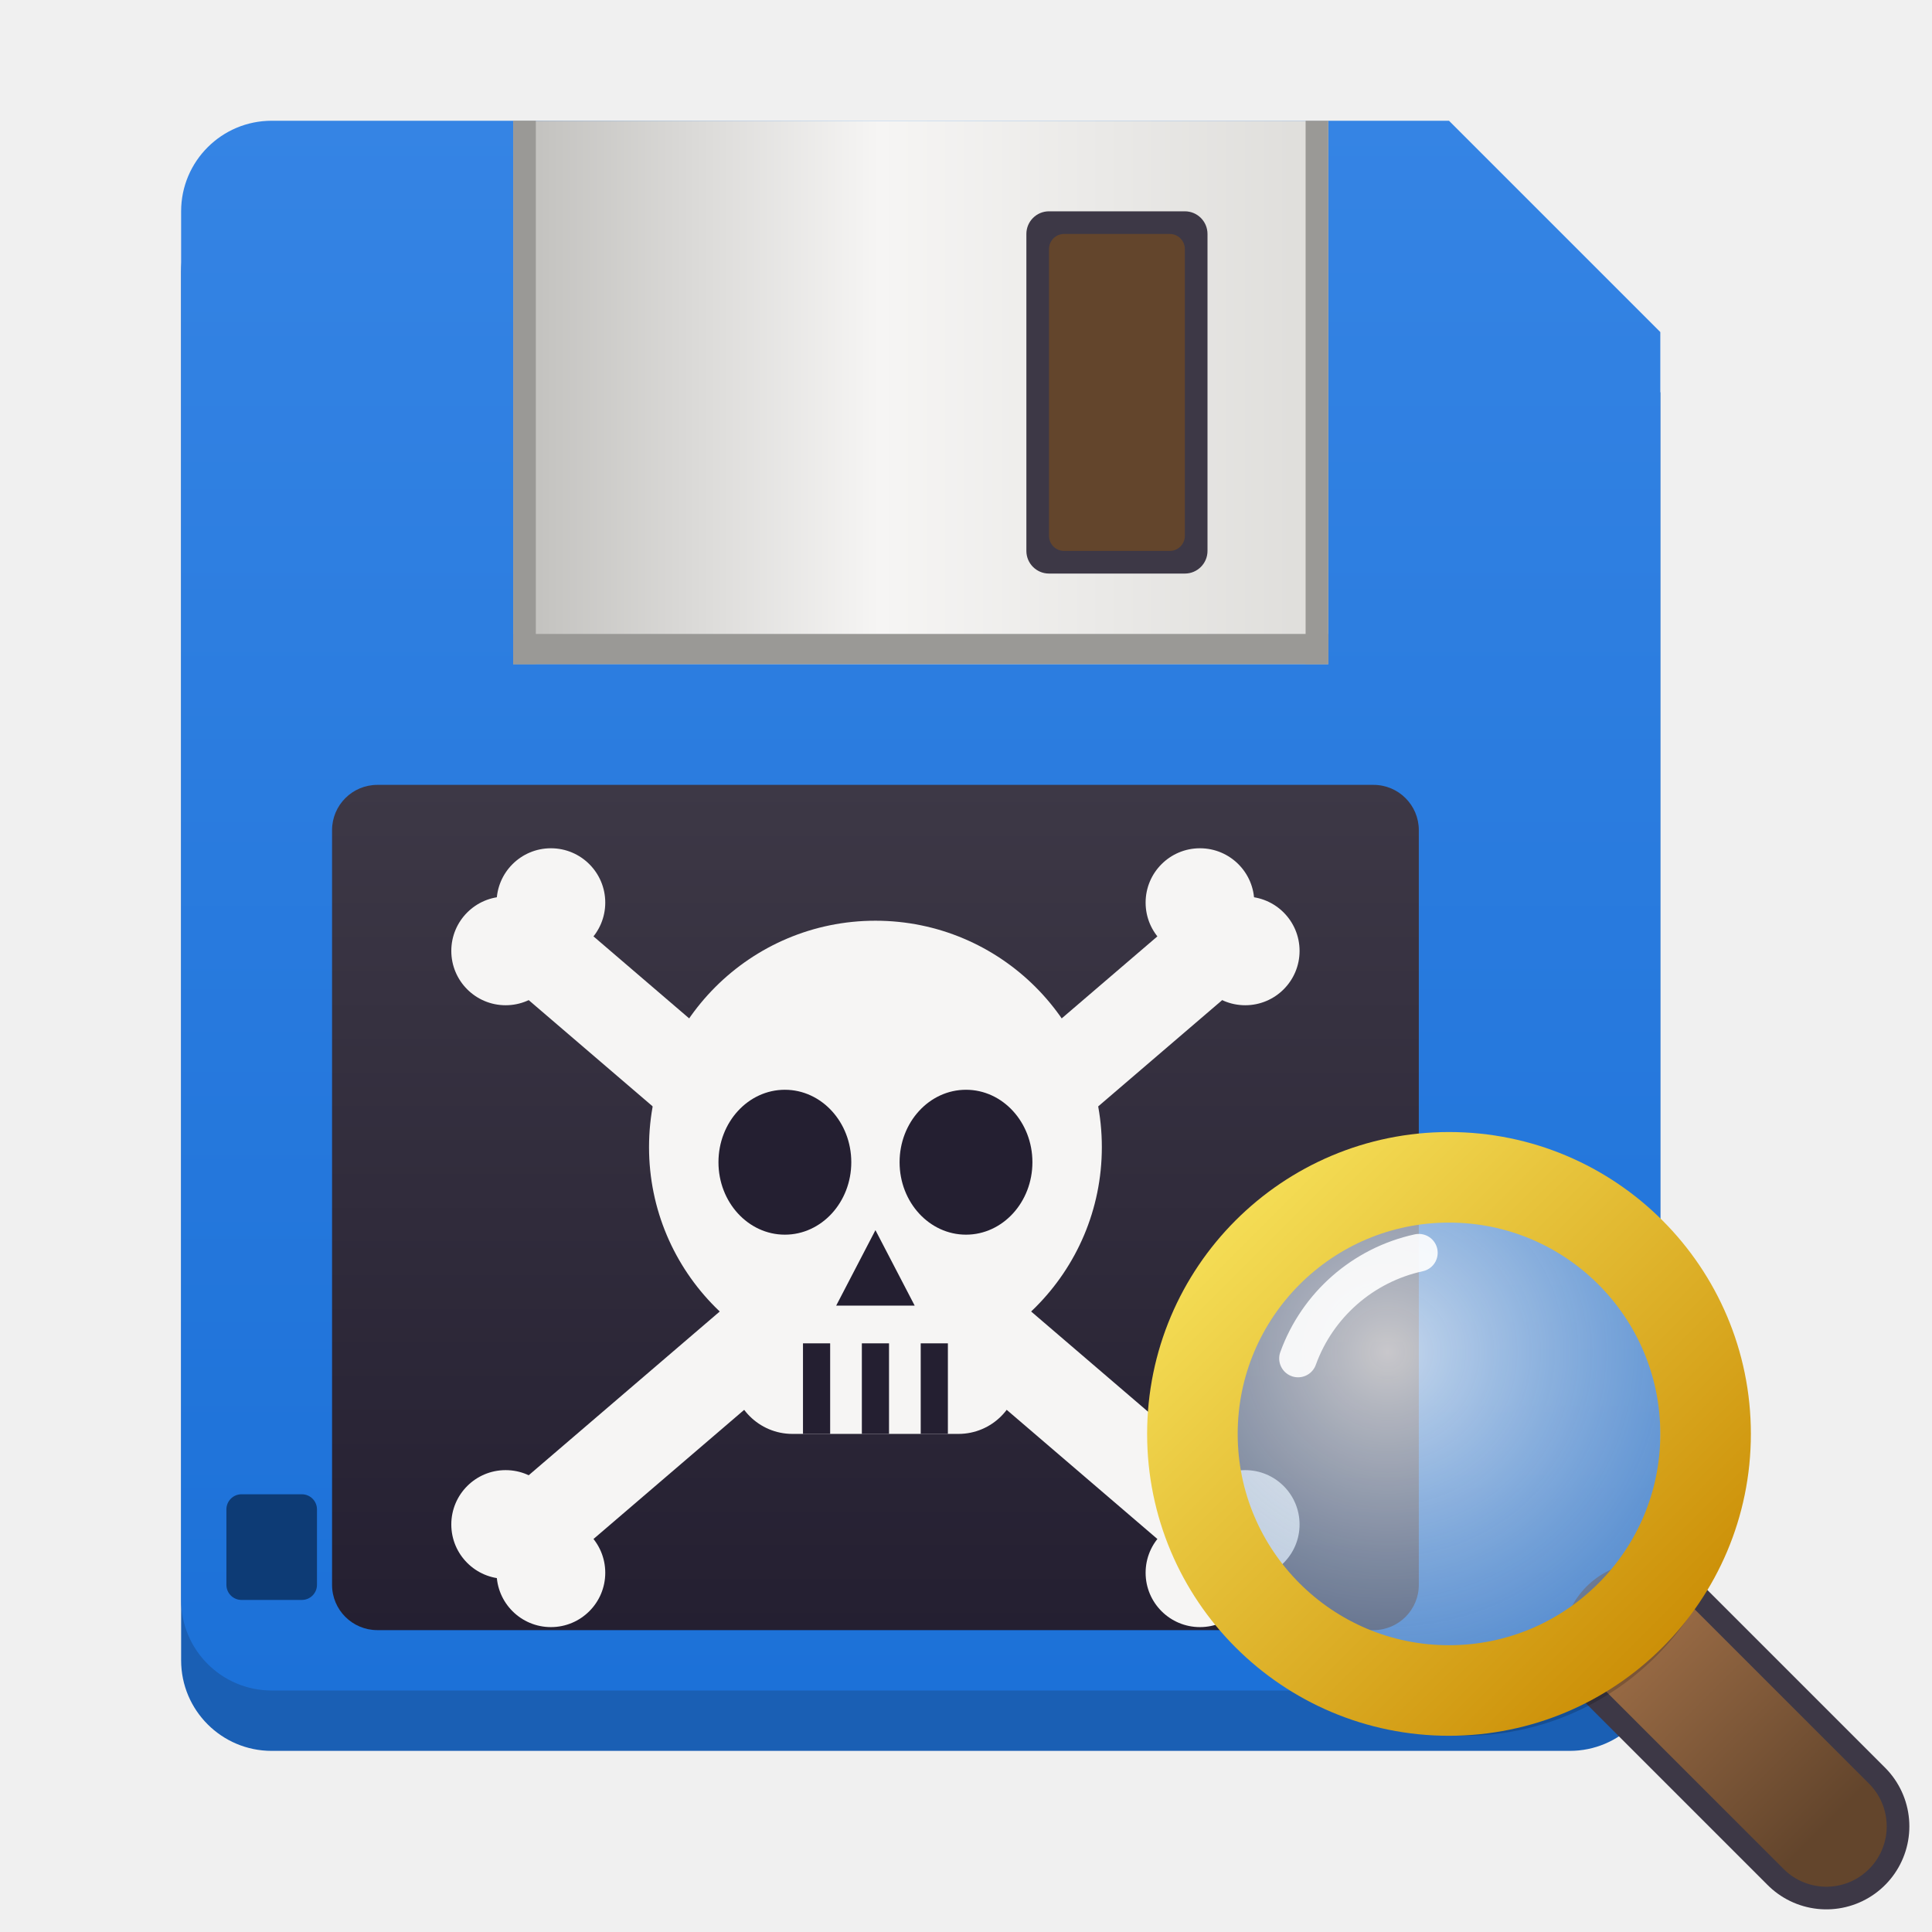
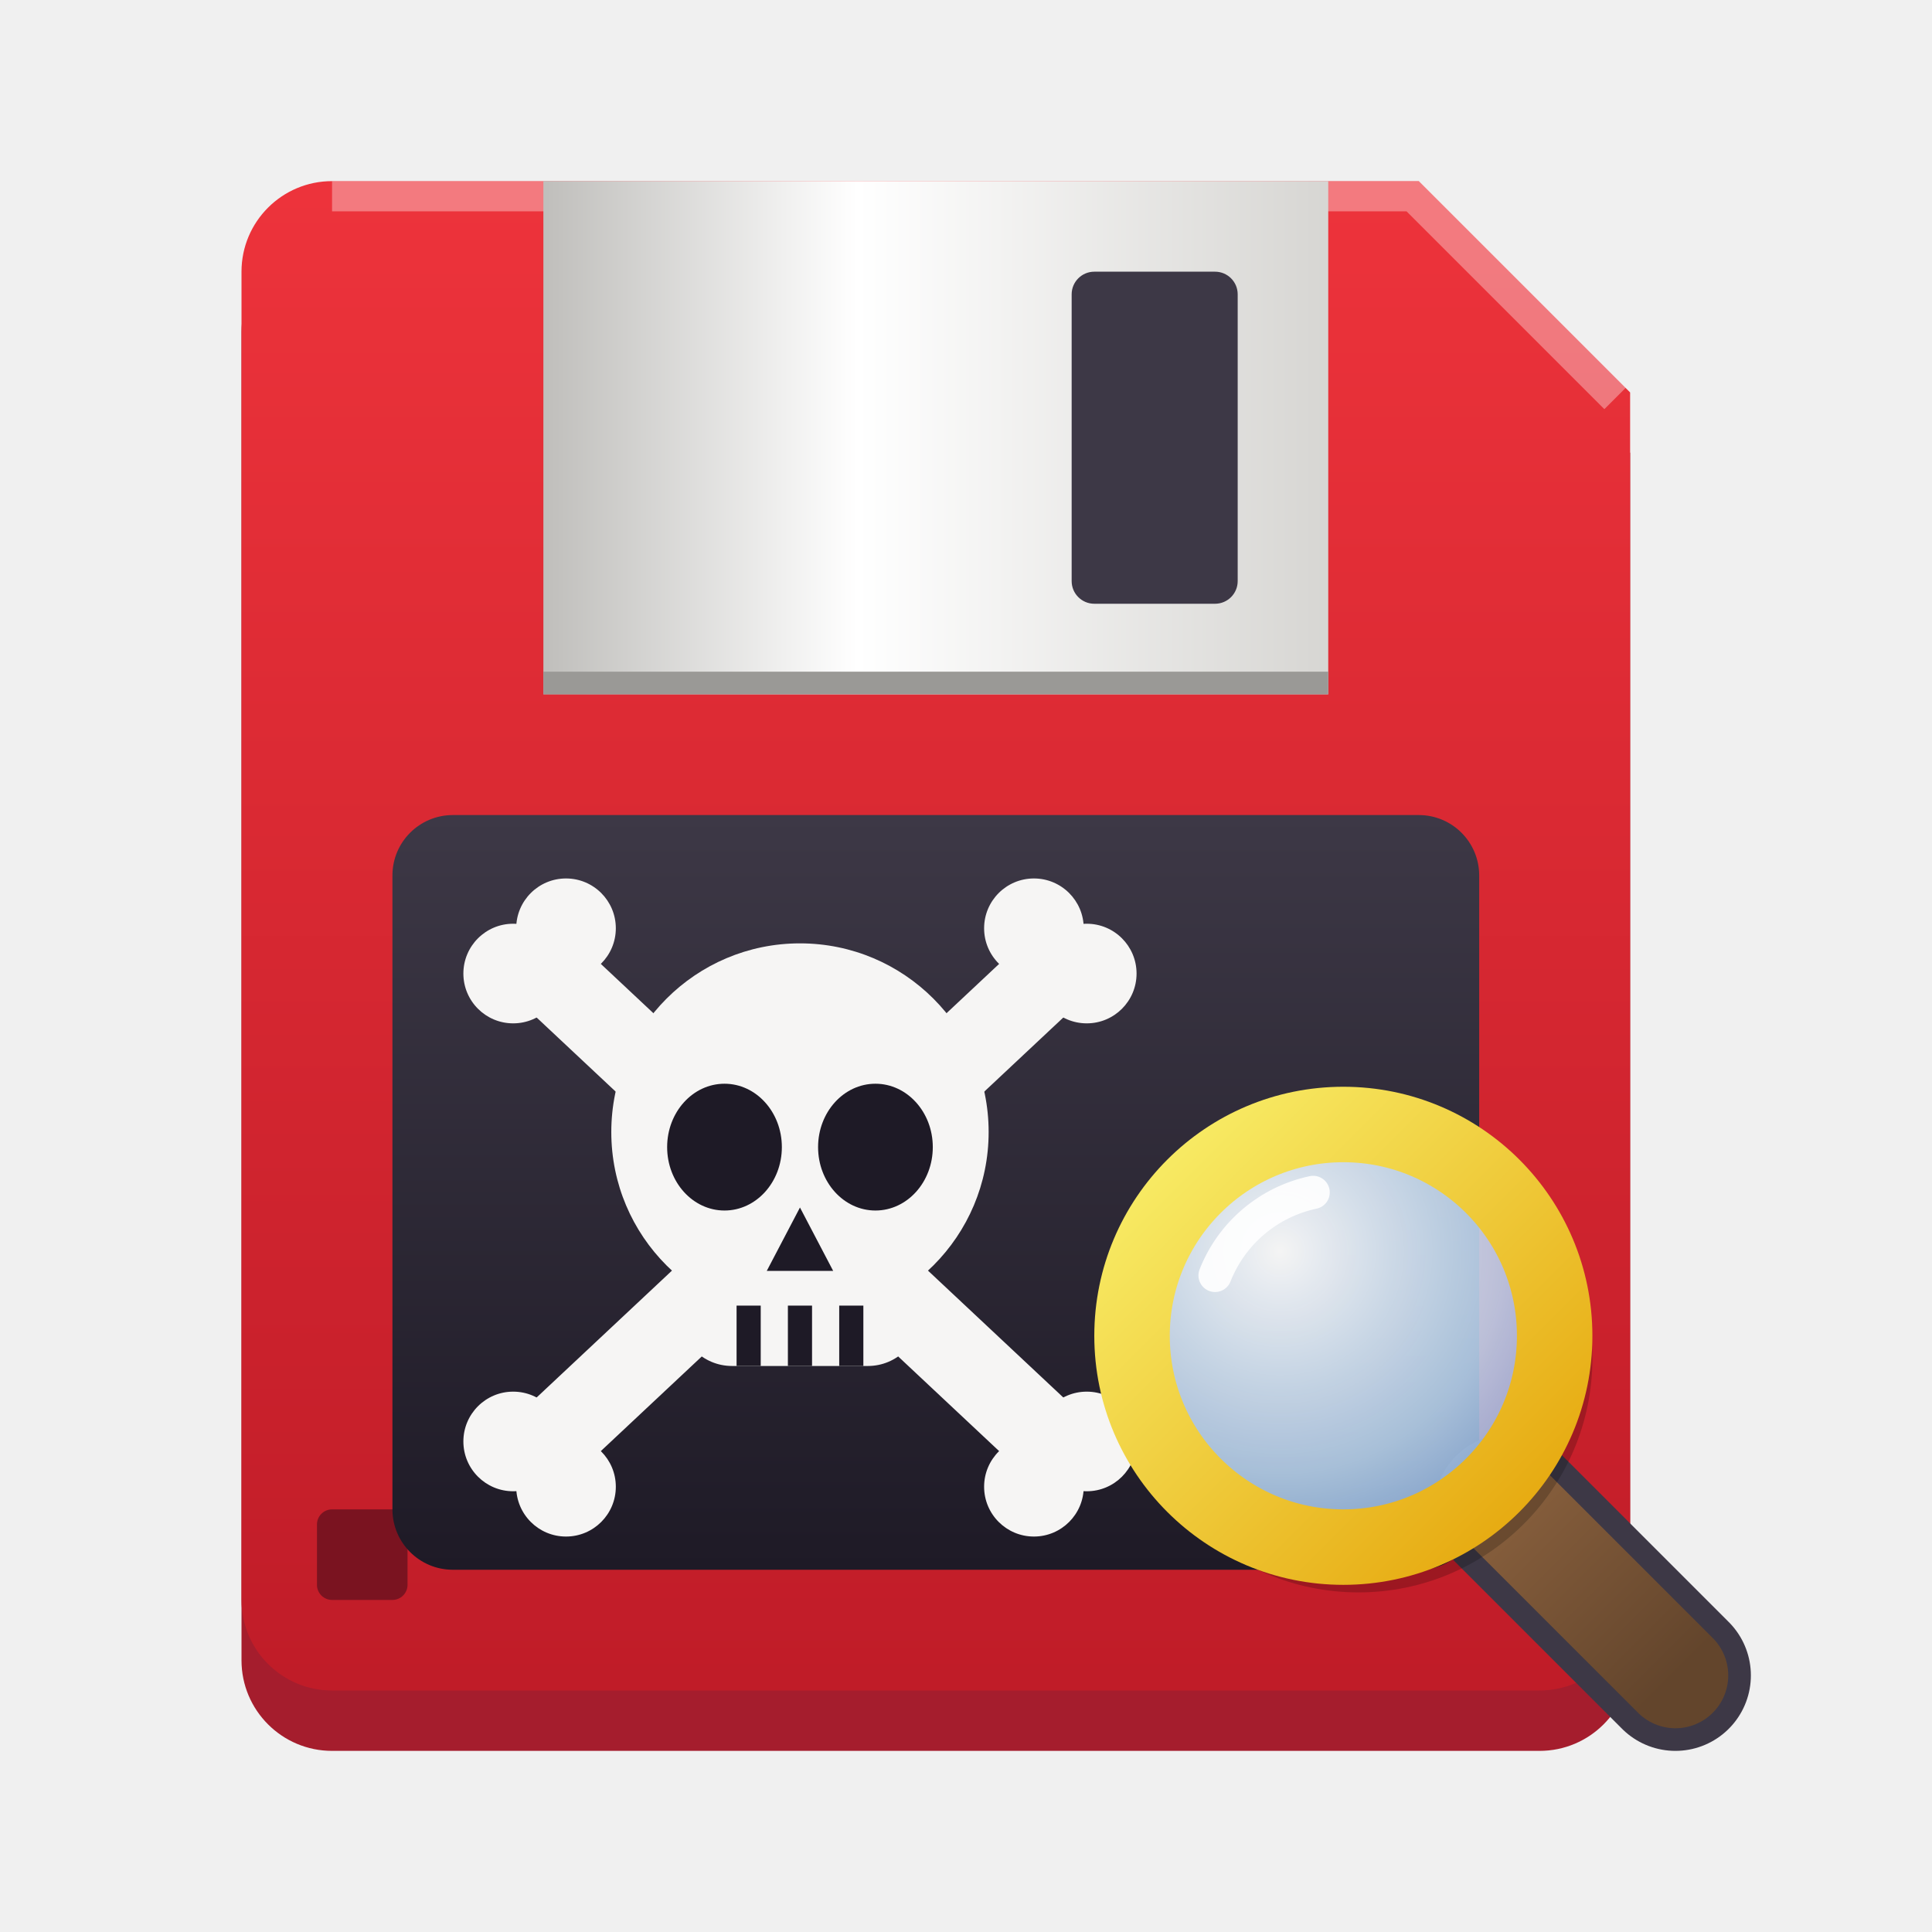
<svg xmlns="http://www.w3.org/2000/svg" viewBox="0 0 128 128" width="128" height="128">
  <defs>
    <linearGradient id="body" x1="0" y1="0" x2="0" y2="1">
-       <stop offset="0" stop-color="#3584e4" />
-       <stop offset="1" stop-color="#1c71d8" />
+       <stop offset="0" stop-color="#ed333b" />
+       <stop offset="1" stop-color="#c01c28" />
    </linearGradient>
    <linearGradient id="shutter" x1="0" y1="0" x2="1" y2="0">
      <stop offset="0" stop-color="#c0bfbc" />
-       <stop offset="0.45" stop-color="#f6f5f4" />
-       <stop offset="1" stop-color="#deddda" />
+       <stop offset="0.4" stop-color="#ffffff" />
+       <stop offset="1" stop-color="#d7d6d3" />
    </linearGradient>
    <linearGradient id="label" x1="0" y1="0" x2="0" y2="1">
      <stop offset="0" stop-color="#3d3846" />
-       <stop offset="1" stop-color="#241f31" />
+       <stop offset="1" stop-color="#1e1a26" />
    </linearGradient>
-     <radialGradient id="glass" cx="0.38" cy="0.34" r="0.7">
-       <stop offset="0" stop-color="#ffffff" stop-opacity="0.75" />
-       <stop offset="1" stop-color="#99c1f1" stop-opacity="0.45" />
+     <radialGradient id="glass" cx="0.35" cy="0.3" r="0.75">
+       <stop offset="0" stop-color="#ffffff" stop-opacity="0.95" />
+       <stop offset="0.7" stop-color="#c0dcf8" stop-opacity="0.85" />
+       <stop offset="1" stop-color="#99c1f1" stop-opacity="0.8" />
    </radialGradient>
    <linearGradient id="brass" x1="0" y1="0" x2="1" y2="1">
-       <stop offset="0" stop-color="#f8e45c" />
-       <stop offset="1" stop-color="#c88800" />
+       <stop offset="0" stop-color="#f9f06b" />
+       <stop offset="1" stop-color="#e5a50a" />
    </linearGradient>
    <linearGradient id="handle" x1="0" y1="0" x2="1" y2="1">
-       <stop offset="0" stop-color="#986a44" />
+       <stop offset="0" stop-color="#865e3c" />
      <stop offset="1" stop-color="#63452c" />
    </linearGradient>
  </defs>
-   <path d="M18 12h78l14 14v84a6 6 0 0 1-6 6H18a6 6 0 0 1-6-6V18a6 6 0 0 1 6-6z" fill="#1a5fb4" />
-   <path d="M18 8h78l14 14v84a6 6 0 0 1-6 6H18a6 6 0 0 1-6-6V14a6 6 0 0 1 6-6z" fill="url(#body)" />
-   <rect x="34" y="8" width="54" height="36" fill="url(#shutter)" />
-   <rect x="34" y="42" width="54" height="2" fill="#9a9996" />
-   <rect x="34" y="8" width="1.5" height="36" fill="#9a9996" />
-   <rect x="86.5" y="8" width="1.5" height="36" fill="#9a9996" />
-   <rect x="68" y="14" width="12" height="24" rx="1.5" fill="#3d3846" />
-   <rect x="69.5" y="15.5" width="9" height="21" rx="1" fill="#63452c" />
-   <rect x="15" y="99" width="6" height="7" rx="1" fill="#0d3b75" />
-   <rect x="22" y="52" width="72" height="56" rx="3" fill="url(#label)" />
-   <g stroke="#f6f5f4" stroke-width="6" stroke-linecap="round">
-     <path d="M37 64L79 100M79 64L37 100" />
+   <path d="M22 16h72l14 14v80a6 6 0 0 1-6 6H22a6 6 0 0 1-6-6V22a6 6 0 0 1 6-6z" fill="#a51d2d" />
+   <path d="M22 12h72l14 14v80a6 6 0 0 1-6 6H22a6 6 0 0 1-6-6V18a6 6 0 0 1 6-6z" fill="url(#body)" />
+   <path d="M22 13h71.6l13.4 13.4" fill="none" stroke="#ffffff" stroke-opacity="0.35" stroke-width="2" />
+   <rect x="36" y="12" width="52" height="34" fill="url(#shutter)" />
+   <rect x="36" y="44.5" width="52" height="1.5" fill="#9a9996" />
+   <rect x="71" y="18" width="11" height="22" rx="1.5" fill="#3d3846" />
+   <rect x="21" y="100" width="6" height="6" rx="1" fill="#7a1320" />
+   <rect x="26" y="54" width="72" height="50" rx="4" fill="url(#label)" />
+   <g stroke="#f6f5f4" stroke-width="5.5" stroke-linecap="round">
+     <path d="M37 65L69 95M69 65L37 95" />
  </g>
  <g fill="#f6f5f4">
-     <circle cx="33.5" cy="63" r="3.6" />
-     <circle cx="36.5" cy="59.8" r="3.6" />
-     <circle cx="82.5" cy="63" r="3.6" />
-     <circle cx="79.5" cy="59.8" r="3.6" />
-     <circle cx="33.5" cy="101" r="3.6" />
-     <circle cx="36.5" cy="104.2" r="3.6" />
-     <circle cx="82.5" cy="101" r="3.6" />
-     <circle cx="79.5" cy="104.2" r="3.6" />
-     <circle cx="58" cy="76" r="15" />
-     <rect x="48.5" y="80" width="19" height="15" rx="4" />
+     <circle cx="34" cy="64.5" r="3.3" />
+     <circle cx="37.5" cy="61.5" r="3.3" />
+     <circle cx="72" cy="64.5" r="3.3" />
+     <circle cx="68.5" cy="61.5" r="3.3" />
+     <circle cx="34" cy="95.5" r="3.3" />
+     <circle cx="37.5" cy="98.5" r="3.3" />
+     <circle cx="72" cy="95.5" r="3.3" />
+     <circle cx="68.5" cy="98.5" r="3.3" />
+     <circle cx="53" cy="75" r="12.5" />
+     <rect x="45" y="78" width="16" height="12.5" rx="3.5" />
  </g>
-   <g fill="#241f31">
-     <ellipse cx="52" cy="77" rx="4.4" ry="4.8" />
-     <ellipse cx="64" cy="77" rx="4.4" ry="4.8" />
-     <path d="M58 81.5l-2.6 5h5.2z" />
-     <rect x="53.2" y="89" width="1.8" height="6" />
-     <rect x="57.1" y="89" width="1.8" height="6" />
-     <rect x="61" y="89" width="1.8" height="6" />
+   <g fill="#1e1a26">
+     <ellipse cx="48" cy="76" rx="3.8" ry="4.2" />
+     <ellipse cx="58" cy="76" rx="3.8" ry="4.2" />
+     <path d="M53 80l-2.2 4.2h4.4z" />
+     <rect x="48.8" y="86.5" width="1.6" height="4" />
+     <rect x="52.2" y="86.5" width="1.6" height="4" />
+     <rect x="55.6" y="86.5" width="1.6" height="4" />
  </g>
-   <path d="M109 109l12 12" stroke="#3d3846" stroke-width="11" stroke-linecap="round" />
-   <path d="M109 109l12 12" stroke="url(#handle)" stroke-width="8" stroke-linecap="round" />
-   <circle cx="97" cy="97" r="18" fill="#000000" fill-opacity="0.18" />
-   <circle cx="96" cy="95" r="17" fill="url(#glass)" stroke="url(#brass)" stroke-width="6" />
-   <path d="M86 90a11 11 0 0 1 8-7" fill="none" stroke="#ffffff" stroke-width="2.5" stroke-linecap="round" stroke-opacity="0.9" />
+   <path d="M100 100l11 11" stroke="#3d3846" stroke-width="10" stroke-linecap="round" />
+   <path d="M100 100l11 11" stroke="url(#handle)" stroke-width="7" stroke-linecap="round" />
+   <circle cx="90" cy="90" r="15.5" fill="#000000" fill-opacity="0.2" />
+   <circle cx="89" cy="88.5" r="14" fill="url(#glass)" stroke="url(#brass)" stroke-width="5" />
+   <path d="M80.5 84.5a9 9 0 0 1 6.5-5.5" fill="none" stroke="#ffffff" stroke-width="2.2" stroke-linecap="round" stroke-opacity="0.9" />
</svg>
